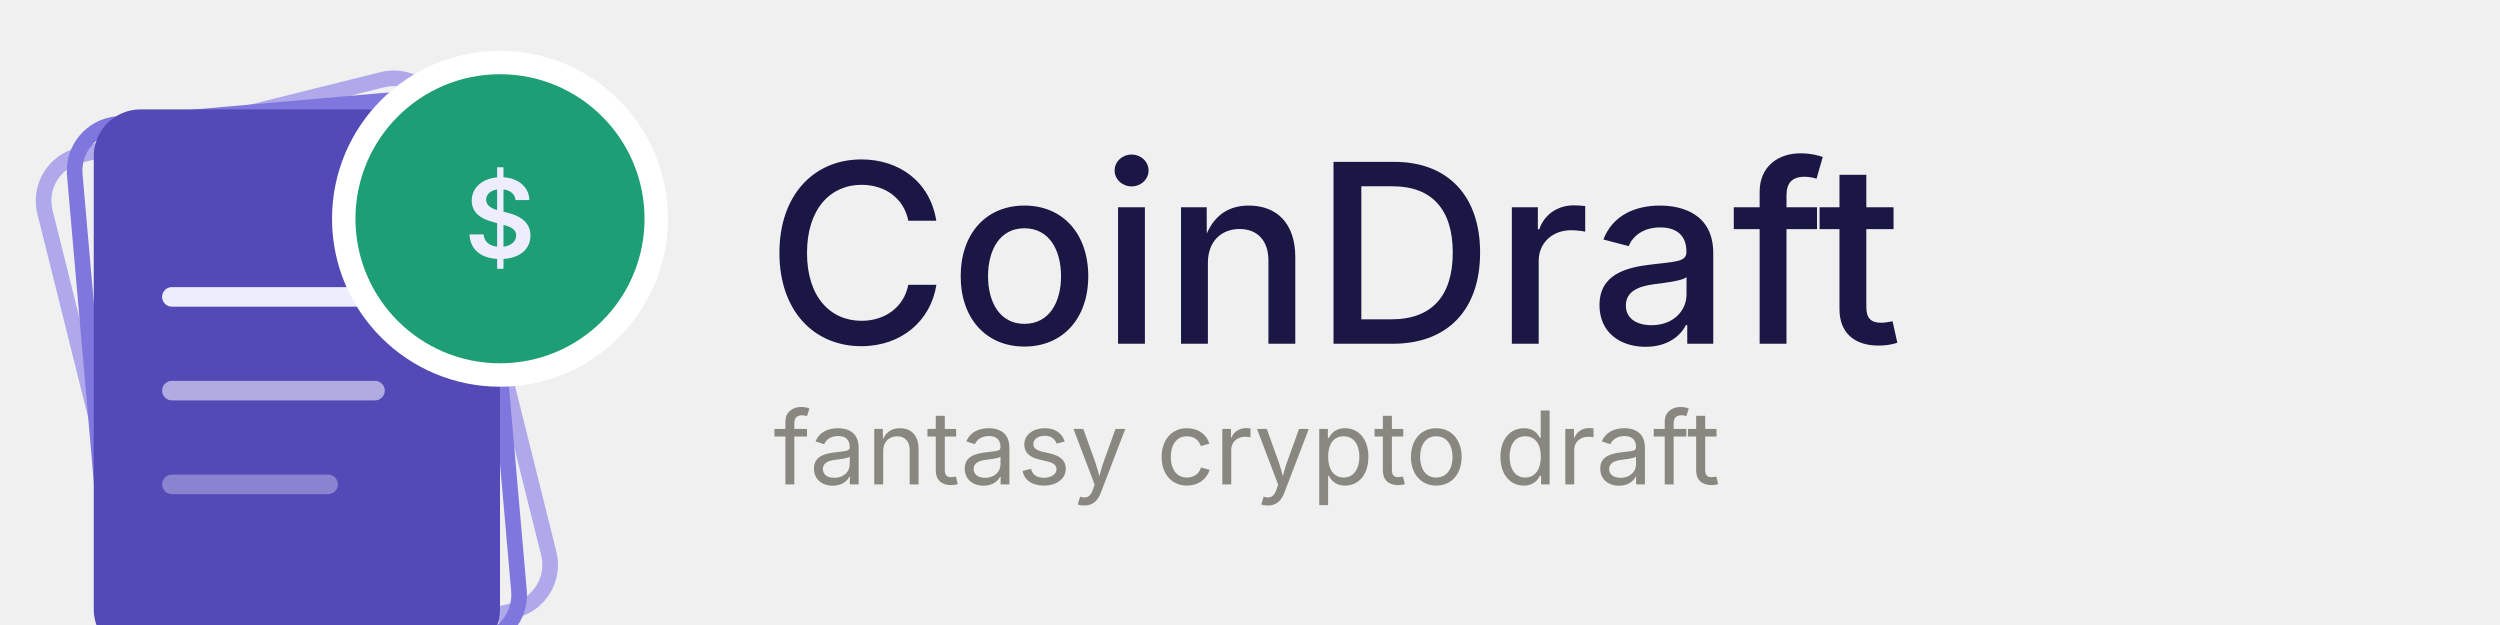
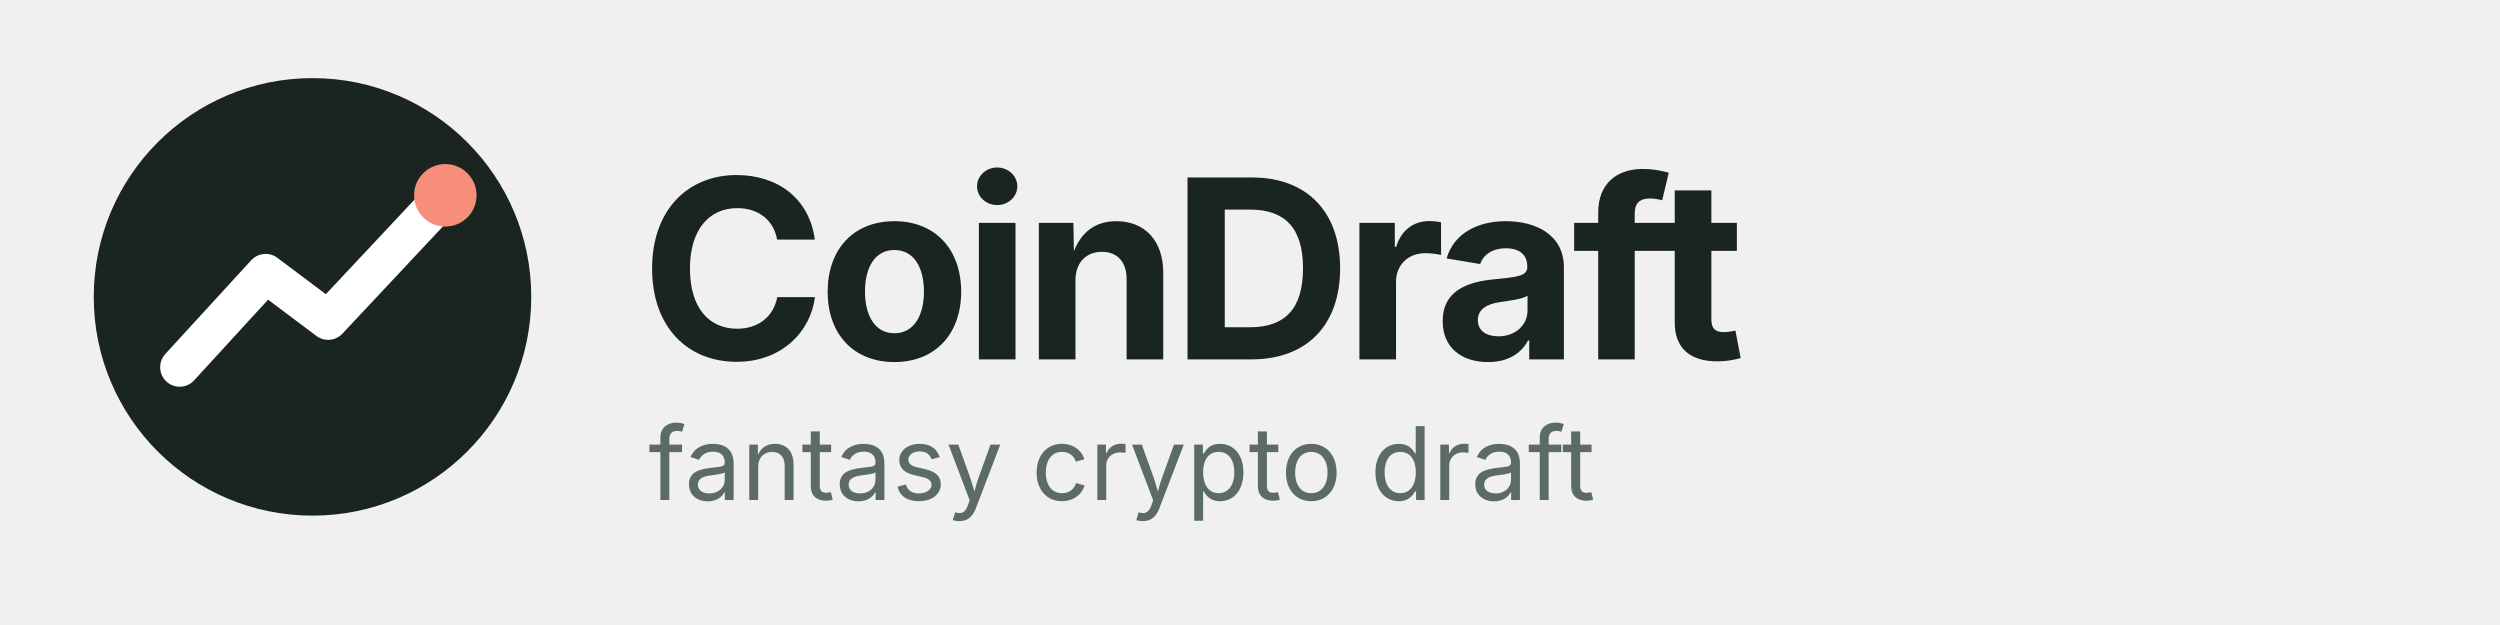
<svg xmlns="http://www.w3.org/2000/svg" width="320" height="80" viewBox="0 0 320 80">
-   <rect x="12" y="14" width="52" height="70" rx="6" fill="none" stroke="#AFA9EC" stroke-width="2" transform="rotate(-14 38 49)" />
-   <rect x="12" y="14" width="52" height="70" rx="6" fill="none" stroke="#7F77DD" stroke-width="2" transform="rotate(-5 38 49)" />
-   <rect x="12" y="14" width="52" height="70" rx="6" fill="#534AB7" />
-   <line x1="22" y1="38" x2="54" y2="38" stroke="#EEEDFE" stroke-width="2.5" stroke-linecap="round" />
-   <line x1="22" y1="50" x2="48" y2="50" stroke="#EEEDFE" stroke-width="2.5" stroke-linecap="round" opacity="0.6" />
-   <line x1="22" y1="62" x2="42" y2="62" stroke="#EEEDFE" stroke-width="2.5" stroke-linecap="round" opacity="0.35" />
-   <circle cx="64" cy="28" r="20" fill="#1D9E75" />
-   <circle cx="64" cy="28" r="20" fill="none" stroke="white" stroke-width="3" />
-   <text x="64" y="33" text-anchor="middle" font-family="Inter, sans-serif" font-weight="600" font-size="14" fill="#EEEDFE">$</text>
-   <text x="98" y="44" font-family="Inter, sans-serif" font-weight="500" font-size="32" fill="#1A1744">CoinDraft</text>
-   <text x="99" y="62" font-family="Inter, sans-serif" font-weight="400" font-size="13" fill="#888780">fantasy crypto draft</text>
+   <circle cx="40" cy="38" r="28" fill="#1a2421" />
+   <polyline points="23,47 34,35 42,41 57,25" fill="none" stroke="#ffffff" stroke-width="5" stroke-linecap="round" stroke-linejoin="round" />
+   <circle cx="57" cy="25" r="4" fill="#f78e79" />
+   <text x="82" y="46" font-family="Archivo, Inter, sans-serif" font-weight="700" font-size="32" letter-spacing="-1" fill="#1a2421">CoinDraft</text>
+   <text x="83" y="64" font-family="Archivo, Inter, sans-serif" font-weight="400" font-size="13" fill="#5c6b66">fantasy crypto draft</text>
</svg>
